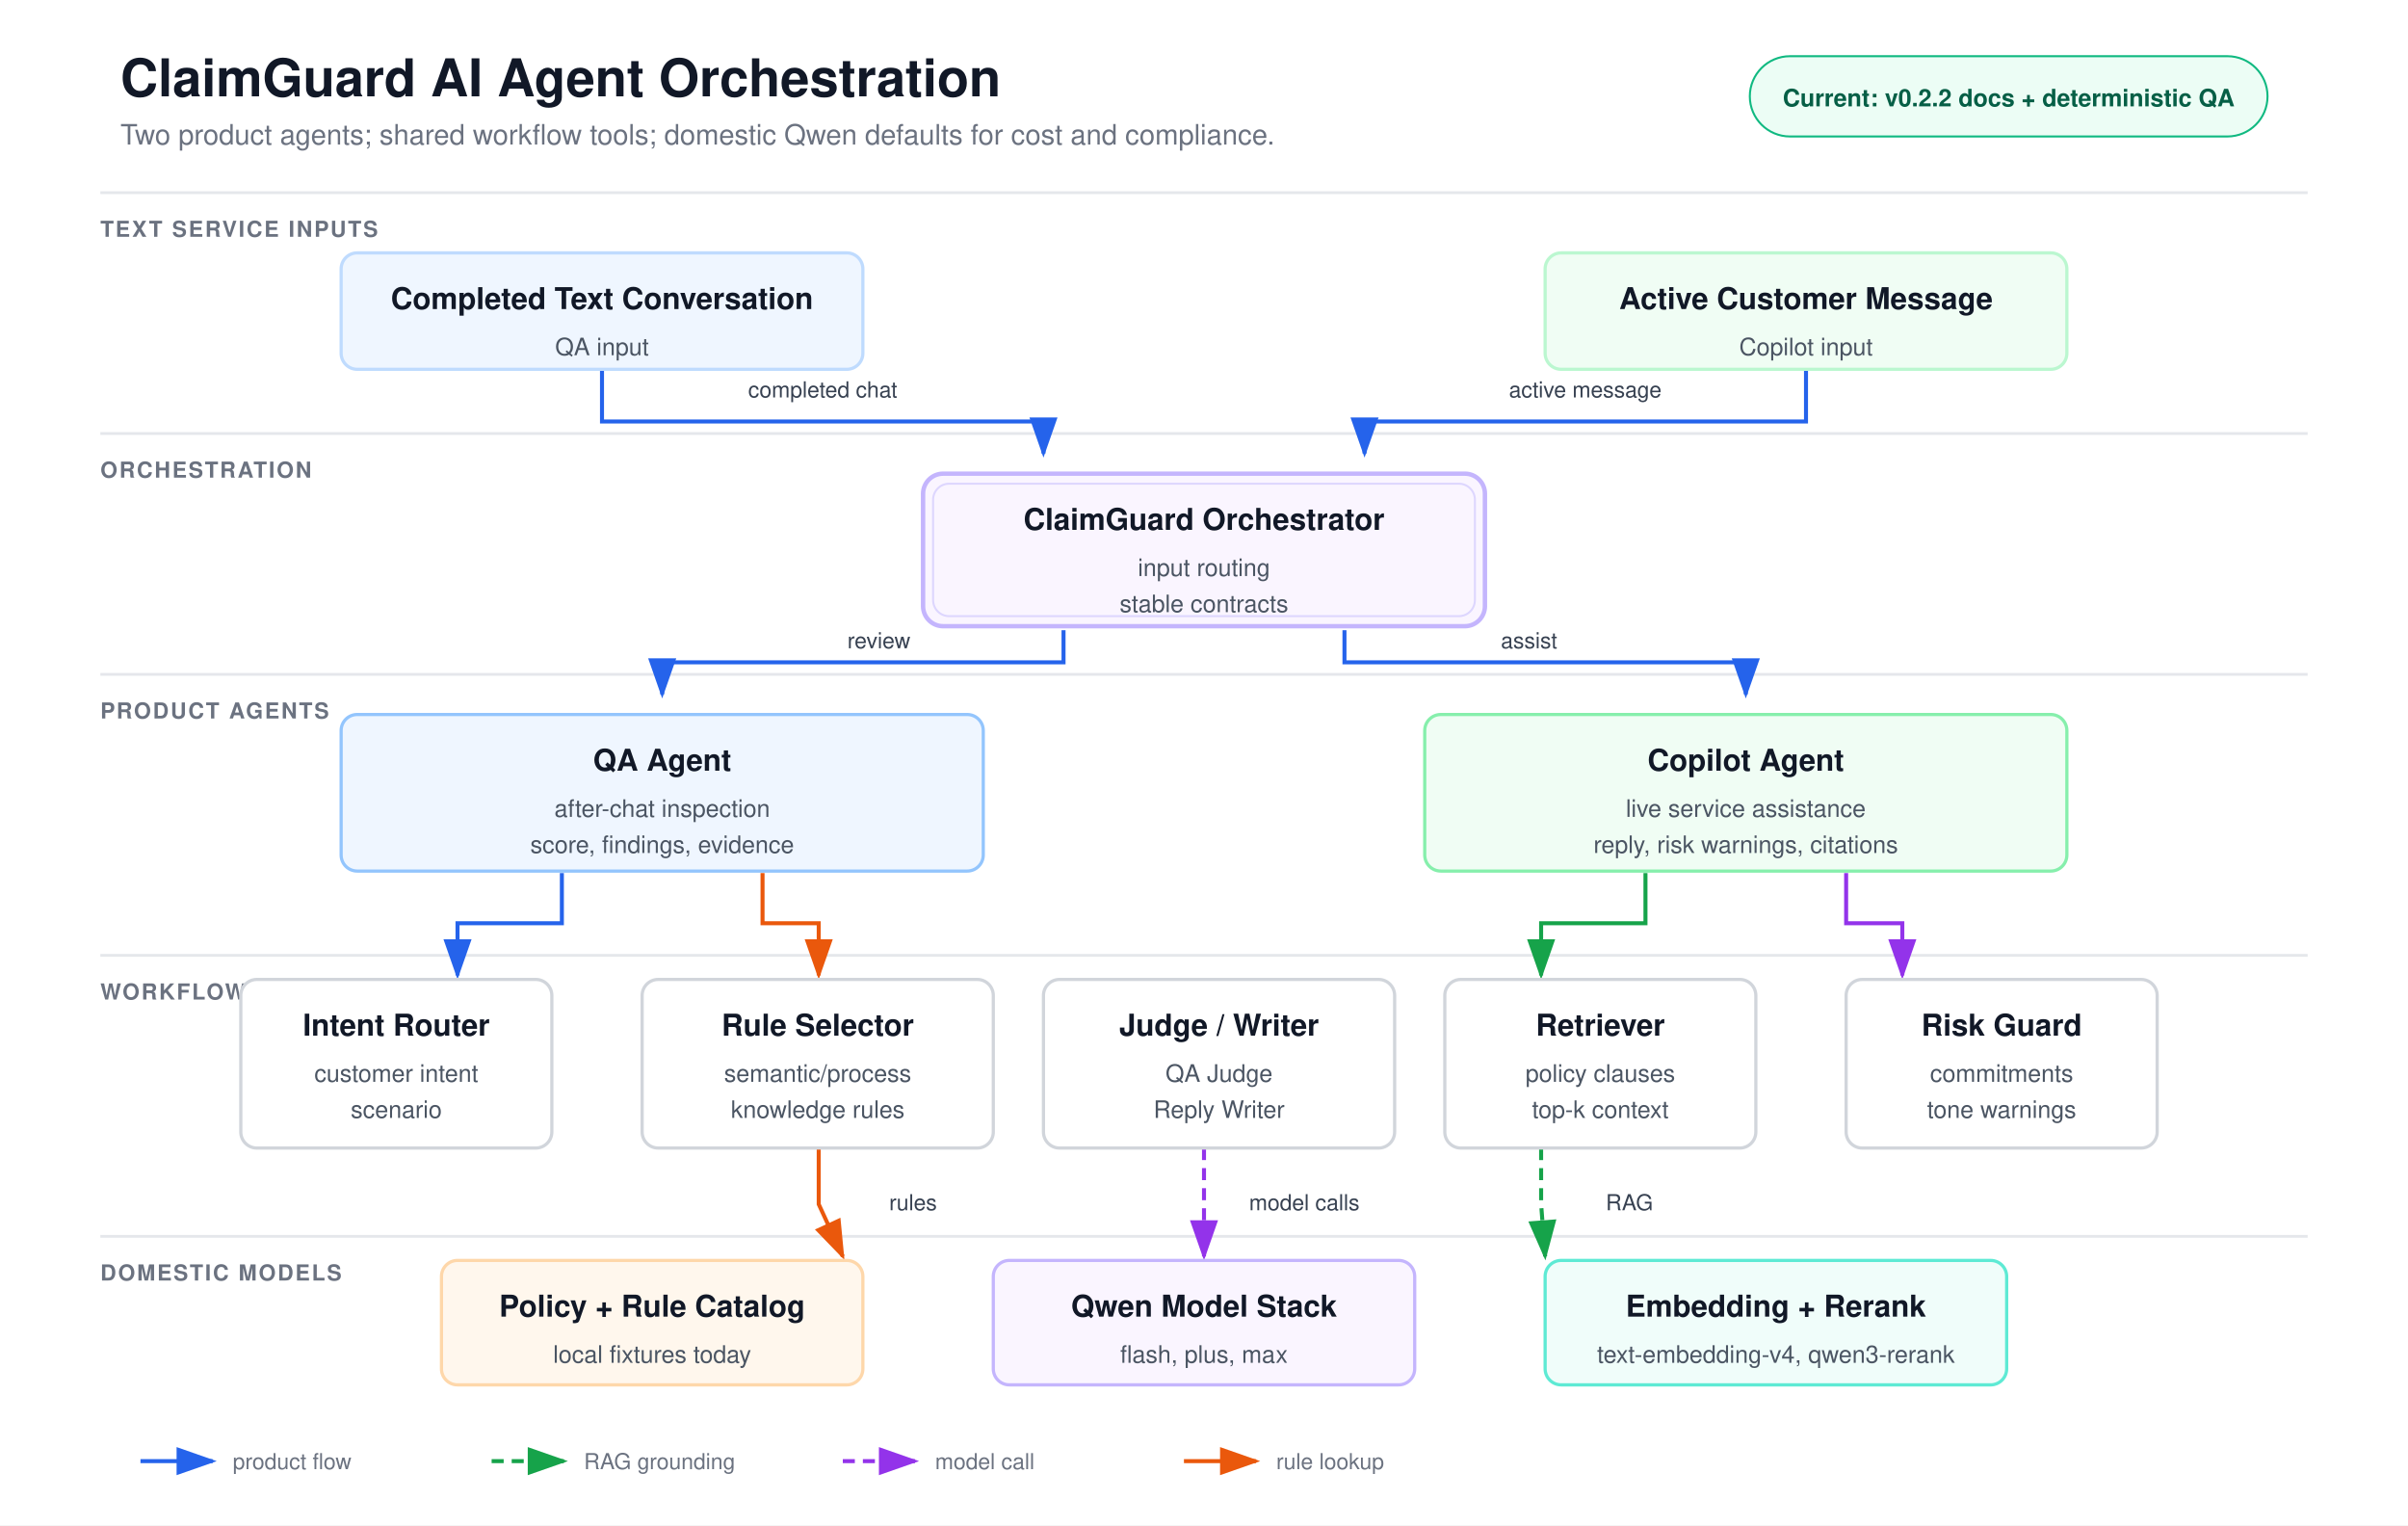
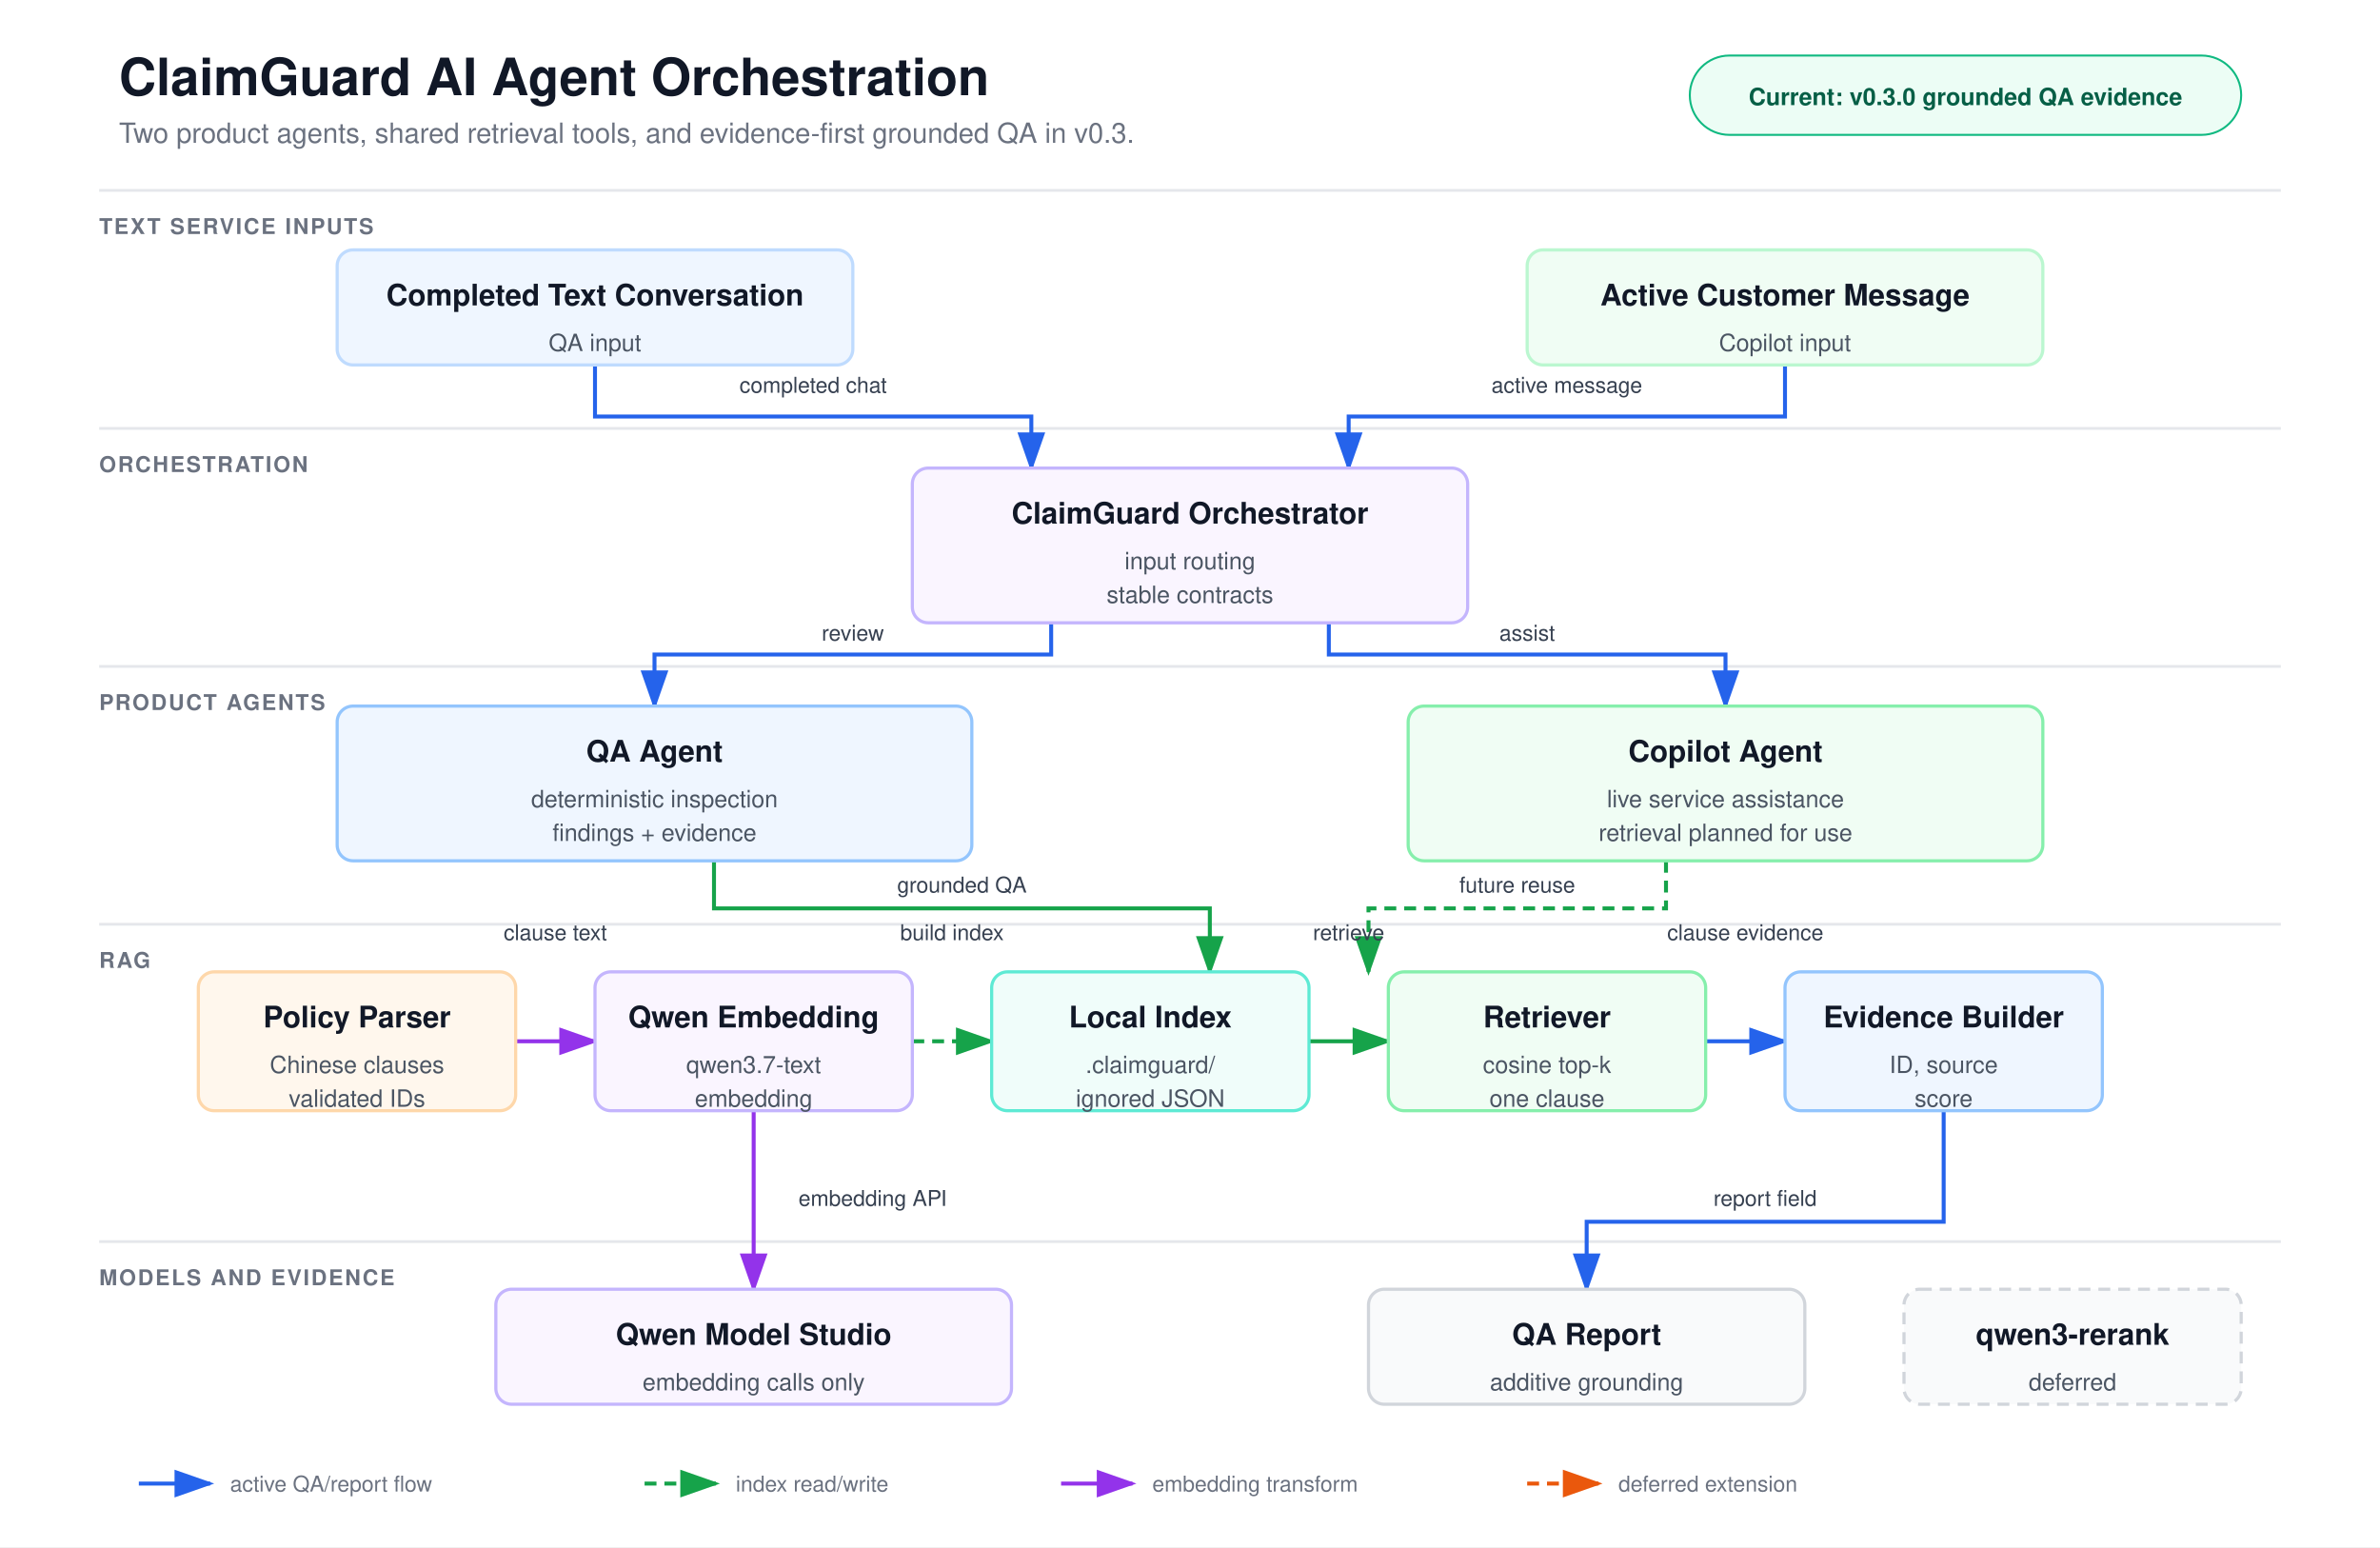
- <svg xmlns="http://www.w3.org/2000/svg" viewBox="0 0 1200 760" width="1200" height="760" role="img" aria-labelledby="title desc">
+ <svg xmlns="http://www.w3.org/2000/svg" viewBox="0 0 1200 780" width="1200" height="780" role="img" aria-labelledby="title desc">
  <style>
    text { font-family: 'Helvetica Neue', Helvetica, Arial, 'PingFang SC', 'Microsoft YaHei', sans-serif; }
    .title { fill: #111827; font-size: 26px; font-weight: 700; }
    .subtitle { fill: #6b7280; font-size: 14px; }
-     .layer-label { fill: #6b7280; font-size: 11px; font-weight: 700; letter-spacing: .08em; }
+     .layer { fill: #6b7280; font-size: 11px; font-weight: 700; letter-spacing: .08em; }
    .node-title { fill: #111827; font-size: 15px; font-weight: 700; }
    .node-sub { fill: #4b5563; font-size: 12px; }
    .small { fill: #6b7280; font-size: 11px; }
    .edge-label { fill: #374151; font-size: 11px; }
-     .badge-text { fill: #065f46; font-size: 12px; font-weight: 700; }
+     .badge { fill: #065f46; font-size: 12px; font-weight: 700; }
  </style>
  <defs>
    <marker id="arrow-blue" markerWidth="10" markerHeight="7" refX="9" refY="3.5" orient="auto">
      <polygon points="0 0, 10 3.5, 0 7" fill="#2563eb" />
    </marker>
    <marker id="arrow-green" markerWidth="10" markerHeight="7" refX="9" refY="3.5" orient="auto">
      <polygon points="0 0, 10 3.5, 0 7" fill="#16a34a" />
    </marker>
    <marker id="arrow-purple" markerWidth="10" markerHeight="7" refX="9" refY="3.5" orient="auto">
      <polygon points="0 0, 10 3.5, 0 7" fill="#9333ea" />
    </marker>
    <marker id="arrow-orange" markerWidth="10" markerHeight="7" refX="9" refY="3.5" orient="auto">
      <polygon points="0 0, 10 3.5, 0 7" fill="#ea580c" />
    </marker>
  </defs>
  <g data-graph-role="background">
-     <rect width="1200" height="760" fill="#ffffff" />
+     <rect width="1200" height="780" fill="#ffffff" />
+   </g>
+   <g data-graph-role="background">
    <line x1="50" y1="96" x2="1150" y2="96" stroke="#e5e7eb" stroke-width="1.4" />
-     <text x="50" y="118" class="layer-label">TEXT SERVICE INPUTS</text>
+     <text x="50" y="118" class="layer">TEXT SERVICE INPUTS</text>
+   </g>
+   <g data-graph-role="background">
    <line x1="50" y1="216" x2="1150" y2="216" stroke="#e5e7eb" stroke-width="1.4" />
-     <text x="50" y="238" class="layer-label">ORCHESTRATION</text>
+     <text x="50" y="238" class="layer">ORCHESTRATION</text>
+   </g>
+   <g data-graph-role="background">
    <line x1="50" y1="336" x2="1150" y2="336" stroke="#e5e7eb" stroke-width="1.4" />
-     <text x="50" y="358" class="layer-label">PRODUCT AGENTS</text>
-     <line x1="50" y1="476" x2="1150" y2="476" stroke="#e5e7eb" stroke-width="1.4" />
-     <text x="50" y="498" class="layer-label">WORKFLOW NODES</text>
-     <line x1="50" y1="616" x2="1150" y2="616" stroke="#e5e7eb" stroke-width="1.4" />
-     <text x="50" y="638" class="layer-label">DOMESTIC MODELS</text>
+     <text x="50" y="358" class="layer">PRODUCT AGENTS</text>
+   </g>
+   <g data-graph-role="background">
+     <line x1="50" y1="466" x2="1150" y2="466" stroke="#e5e7eb" stroke-width="1.4" />
+     <text x="50" y="488" class="layer">RAG</text>
+   </g>
+   <g data-graph-role="background">
+     <line x1="50" y1="626" x2="1150" y2="626" stroke="#e5e7eb" stroke-width="1.4" />
+     <text x="50" y="648" class="layer">MODELS AND EVIDENCE</text>
  </g>
  <g data-graph-role="label">
    <text x="60" y="48" class="title">ClaimGuard AI Agent Orchestration</text>
-     <text x="60" y="72" class="subtitle">Two product agents; shared workflow tools; domestic Qwen defaults for cost and compliance.</text>
-     <rect x="872" y="28" width="258" height="40" rx="20" fill="#ecfdf5" stroke="#10b981" />
-     <text x="1001" y="53" text-anchor="middle" class="badge-text">Current: v0.2.2 docs + deterministic QA</text>
+     <text x="60" y="72" class="subtitle">Two product agents, shared retrieval tools, and evidence-first grounded QA in v0.3.</text>
+     <rect x="852" y="28" width="278" height="40" rx="20" fill="#ecfdf5" stroke="#10b981" />
+     <text x="991" y="53" text-anchor="middle" class="badge">Current: v0.3.0 grounded QA evidence</text>
  </g>
-   <path data-graph-role="edge" data-source="completed_chat" data-target="orchestrator" d="M 300,184 L 300,210 L 520,210 L 520,226" fill="none" stroke="#2563eb" stroke-width="2" marker-end="url(#arrow-blue)" />
+   <path data-graph-role="edge" data-source="completed" data-target="orchestrator" d="M 300,184 L 300,210 L 520,210 L 520,236" fill="none" stroke="#2563eb" stroke-width="2" marker-end="url(#arrow-blue)" />
  <text data-graph-role="label" x="410" y="198" text-anchor="middle" class="edge-label">completed chat</text>
-   <path data-graph-role="edge" data-source="active_message" data-target="orchestrator" d="M 900,184 L 900,210 L 680,210 L 680,226" fill="none" stroke="#2563eb" stroke-width="2" marker-end="url(#arrow-blue)" />
+   <path data-graph-role="edge" data-source="active" data-target="orchestrator" d="M 900,184 L 900,210 L 680,210 L 680,236" fill="none" stroke="#2563eb" stroke-width="2" marker-end="url(#arrow-blue)" />
  <text data-graph-role="label" x="790" y="198" text-anchor="middle" class="edge-label">active message</text>
-   <path data-graph-role="edge" data-source="orchestrator" data-target="qa_agent" d="M 530,314 L 530,330 L 330,330 L 330,346" fill="none" stroke="#2563eb" stroke-width="2" marker-end="url(#arrow-blue)" />
-   <text data-graph-role="label" x="438" y="323" text-anchor="middle" class="edge-label">review</text>
-   <path data-graph-role="edge" data-source="orchestrator" data-target="copilot_agent" d="M 670,314 L 670,330 L 870,330 L 870,346" fill="none" stroke="#2563eb" stroke-width="2" marker-end="url(#arrow-blue)" />
-   <text data-graph-role="label" x="762" y="323" text-anchor="middle" class="edge-label">assist</text>
-   <path data-graph-role="edge" data-source="qa_agent" data-target="intent_router" d="M 280,435 L 280,460 L 228,460 L 228,486" fill="none" stroke="#2563eb" stroke-width="2" marker-end="url(#arrow-blue)" />
-   <path data-graph-role="edge" data-source="qa_agent" data-target="rule_selector" d="M 380,435 L 380,460 L 408,460 L 408,486" fill="none" stroke="#ea580c" stroke-width="2" marker-end="url(#arrow-orange)" />
-   <path data-graph-role="edge" data-source="copilot_agent" data-target="retriever" d="M 820,435 L 820,460 L 768,460 L 768,486" fill="none" stroke="#16a34a" stroke-width="2" marker-end="url(#arrow-green)" />
-   <path data-graph-role="edge" data-source="copilot_agent" data-target="risk_guard" d="M 920,435 L 920,460 L 948,460 L 948,486" fill="none" stroke="#9333ea" stroke-width="2" marker-end="url(#arrow-purple)" />
-   <path data-graph-role="edge" data-source="judge_writer" data-target="qwen_models" d="M 600,572 L 600,600 L 600,626" fill="none" stroke="#9333ea" stroke-width="2" stroke-dasharray="6 4" marker-end="url(#arrow-purple)" />
-   <text data-graph-role="label" x="650" y="603" text-anchor="middle" class="edge-label">model calls</text>
-   <path data-graph-role="edge" data-source="retriever" data-target="embedding_rerank" d="M 768,572 L 768,600 L 770,626" fill="none" stroke="#16a34a" stroke-width="2" stroke-dasharray="6 4" marker-end="url(#arrow-green)" />
-   <text data-graph-role="label" x="812" y="603" text-anchor="middle" class="edge-label">RAG</text>
-   <path data-graph-role="edge" data-source="rule_selector" data-target="policy_rules" d="M 408,572 L 408,600 L 420,626" fill="none" stroke="#ea580c" stroke-width="2" marker-end="url(#arrow-orange)" />
-   <text data-graph-role="label" x="455" y="603" text-anchor="middle" class="edge-label">rules</text>
-   <g data-graph-role="node" data-node-id="completed_chat">
+   <path data-graph-role="edge" data-source="orchestrator" data-target="qa" d="M 530,314 L 530,330 L 330,330 L 330,356" fill="none" stroke="#2563eb" stroke-width="2" marker-end="url(#arrow-blue)" />
+   <text data-graph-role="label" x="430" y="323" text-anchor="middle" class="edge-label">review</text>
+   <path data-graph-role="edge" data-source="orchestrator" data-target="copilot" d="M 670,314 L 670,330 L 870,330 L 870,356" fill="none" stroke="#2563eb" stroke-width="2" marker-end="url(#arrow-blue)" />
+   <text data-graph-role="label" x="770" y="323" text-anchor="middle" class="edge-label">assist</text>
+   <path data-graph-role="edge" data-source="qa" data-target="retriever" d="M 360,434 L 360,458 L 610,458 L 610,490" fill="none" stroke="#16a34a" stroke-width="2" marker-end="url(#arrow-green)" />
+   <text data-graph-role="label" x="485" y="450" text-anchor="middle" class="edge-label">grounded QA</text>
+   <path data-graph-role="edge" data-source="copilot" data-target="retriever" d="M 840,434 L 840,458 L 690,458 L 690,490" fill="none" stroke="#16a34a" stroke-width="2" stroke-dasharray="6 4" marker-end="url(#arrow-green)" />
+   <text data-graph-role="label" x="765" y="450" text-anchor="middle" class="edge-label">future reuse</text>
+   <path data-graph-role="edge" data-source="parser" data-target="embedding" d="M 260,525 L 300,525" fill="none" stroke="#9333ea" stroke-width="2" marker-end="url(#arrow-purple)" />
+   <text data-graph-role="label" x="280" y="474" text-anchor="middle" class="edge-label">clause text</text>
+   <path data-graph-role="edge" data-source="embedding" data-target="index" d="M 460,525 L 500,525" fill="none" stroke="#16a34a" stroke-width="2" stroke-dasharray="6 4" marker-end="url(#arrow-green)" />
+   <text data-graph-role="label" x="480" y="474" text-anchor="middle" class="edge-label">build index</text>
+   <path data-graph-role="edge" data-source="index" data-target="retriever" d="M 660,525 L 700,525" fill="none" stroke="#16a34a" stroke-width="2" marker-end="url(#arrow-green)" />
+   <text data-graph-role="label" x="680" y="474" text-anchor="middle" class="edge-label">retrieve</text>
+   <path data-graph-role="edge" data-source="retriever" data-target="evidence" d="M 860,525 L 900,525" fill="none" stroke="#2563eb" stroke-width="2" marker-end="url(#arrow-blue)" />
+   <text data-graph-role="label" x="880" y="474" text-anchor="middle" class="edge-label">clause evidence</text>
+   <path data-graph-role="edge" data-source="embedding" data-target="model" d="M 380,560 L 380,616 L 380,650" fill="none" stroke="#9333ea" stroke-width="2" marker-end="url(#arrow-purple)" />
+   <text data-graph-role="label" x="440" y="608" text-anchor="middle" class="edge-label">embedding API</text>
+   <path data-graph-role="edge" data-source="evidence" data-target="report" d="M 980,560 L 980,616 L 800,616 L 800,650" fill="none" stroke="#2563eb" stroke-width="2" marker-end="url(#arrow-blue)" />
+   <text data-graph-role="label" x="890" y="608" text-anchor="middle" class="edge-label">report field</text>
+   <g data-graph-role="node" data-node-id="completed" data-graph-bounds="170 126 430 184">
    <rect x="170" y="126" width="260" height="58" rx="8" fill="#eff6ff" stroke="#bfdbfe" stroke-width="1.6" />
    <text x="300.0" y="154" text-anchor="middle" class="node-title">Completed Text Conversation</text>
    <text x="300.0" y="177" text-anchor="middle" class="node-sub">QA input</text>
  </g>
-   <g data-graph-role="node" data-node-id="active_message">
+   <g data-graph-role="node" data-node-id="active" data-graph-bounds="770 126 1030 184">
    <rect x="770" y="126" width="260" height="58" rx="8" fill="#f0fdf4" stroke="#bbf7d0" stroke-width="1.6" />
    <text x="900.0" y="154" text-anchor="middle" class="node-title">Active Customer Message</text>
    <text x="900.0" y="177" text-anchor="middle" class="node-sub">Copilot input</text>
  </g>
-   <g data-graph-role="node" data-node-id="orchestrator">
-     <rect x="460" y="236" width="280" height="76" rx="10" fill="#faf5ff" stroke="#c4b5fd" stroke-width="2.2" />
-     <rect x="465" y="241" width="270" height="66" rx="8" fill="none" stroke="#ddd6fe" stroke-width="1" />
-     <text x="600" y="264" text-anchor="middle" class="node-title">ClaimGuard Orchestrator</text>
-     <text x="600" y="287" text-anchor="middle" class="node-sub">input routing</text>
-     <text x="600" y="305" text-anchor="middle" class="node-sub">stable contracts</text>
+   <g data-graph-role="node" data-node-id="orchestrator" data-graph-bounds="460 236 740 314">
+     <rect x="460" y="236" width="280" height="78" rx="8" fill="#faf5ff" stroke="#c4b5fd" stroke-width="1.6" />
+     <text x="600.0" y="264" text-anchor="middle" class="node-title">ClaimGuard Orchestrator</text>
+     <text x="600.0" y="287" text-anchor="middle" class="node-sub">input routing</text>
+     <text x="600.0" y="304" text-anchor="middle" class="node-sub">stable contracts</text>
  </g>
-   <g data-graph-role="node" data-node-id="qa_agent">
+   <g data-graph-role="node" data-node-id="qa" data-graph-bounds="170 356 490 434">
    <rect x="170" y="356" width="320" height="78" rx="8" fill="#eff6ff" stroke="#93c5fd" stroke-width="1.6" />
    <text x="330.0" y="384" text-anchor="middle" class="node-title">QA Agent</text>
-     <text x="330.0" y="407" text-anchor="middle" class="node-sub">after-chat inspection</text>
-     <text x="330.0" y="425" text-anchor="middle" class="node-sub">score, findings, evidence</text>
+     <text x="330.0" y="407" text-anchor="middle" class="node-sub">deterministic inspection</text>
+     <text x="330.0" y="424" text-anchor="middle" class="node-sub">findings + evidence</text>
  </g>
-   <g data-graph-role="node" data-node-id="copilot_agent">
+   <g data-graph-role="node" data-node-id="copilot" data-graph-bounds="710 356 1030 434">
    <rect x="710" y="356" width="320" height="78" rx="8" fill="#f0fdf4" stroke="#86efac" stroke-width="1.6" />
    <text x="870.0" y="384" text-anchor="middle" class="node-title">Copilot Agent</text>
    <text x="870.0" y="407" text-anchor="middle" class="node-sub">live service assistance</text>
-     <text x="870.0" y="425" text-anchor="middle" class="node-sub">reply, risk warnings, citations</text>
+     <text x="870.0" y="424" text-anchor="middle" class="node-sub">retrieval planned for use</text>
  </g>
-   <g data-graph-role="node" data-node-id="intent_router">
-     <rect x="120" y="488" width="155" height="84" rx="8" fill="#ffffff" stroke="#d1d5db" stroke-width="1.6" />
-     <text x="197.5" y="516" text-anchor="middle" class="node-title">Intent Router</text>
-     <text x="197.5" y="539" text-anchor="middle" class="node-sub">customer intent</text>
-     <text x="197.5" y="557" text-anchor="middle" class="node-sub">scenario</text>
+   <g data-graph-role="node" data-node-id="parser" data-graph-bounds="100 490 260 560">
+     <rect x="100" y="490" width="160" height="70" rx="8" fill="#fff7ed" stroke="#fed7aa" stroke-width="1.6" />
+     <text x="180.0" y="518" text-anchor="middle" class="node-title">Policy Parser</text>
+     <text x="180.0" y="541" text-anchor="middle" class="node-sub">Chinese clauses</text>
+     <text x="180.0" y="558" text-anchor="middle" class="node-sub">validated IDs</text>
  </g>
-   <g data-graph-role="node" data-node-id="rule_selector">
-     <rect x="320" y="488" width="175" height="84" rx="8" fill="#ffffff" stroke="#d1d5db" stroke-width="1.6" />
-     <text x="407.5" y="516" text-anchor="middle" class="node-title">Rule Selector</text>
-     <text x="407.5" y="539" text-anchor="middle" class="node-sub">semantic/process</text>
-     <text x="407.5" y="557" text-anchor="middle" class="node-sub">knowledge rules</text>
+   <g data-graph-role="node" data-node-id="embedding" data-graph-bounds="300 490 460 560">
+     <rect x="300" y="490" width="160" height="70" rx="8" fill="#faf5ff" stroke="#c4b5fd" stroke-width="1.6" />
+     <text x="380.0" y="518" text-anchor="middle" class="node-title">Qwen Embedding</text>
+     <text x="380.0" y="541" text-anchor="middle" class="node-sub">qwen3.7-text</text>
+     <text x="380.0" y="558" text-anchor="middle" class="node-sub">embedding</text>
  </g>
-   <g data-graph-role="node" data-node-id="judge_writer">
-     <rect x="520" y="488" width="175" height="84" rx="8" fill="#ffffff" stroke="#d1d5db" stroke-width="1.6" />
-     <text x="607.5" y="516" text-anchor="middle" class="node-title">Judge / Writer</text>
-     <text x="607.5" y="539" text-anchor="middle" class="node-sub">QA Judge</text>
-     <text x="607.5" y="557" text-anchor="middle" class="node-sub">Reply Writer</text>
+   <g data-graph-role="node" data-node-id="index" data-graph-bounds="500 490 660 560">
+     <rect x="500" y="490" width="160" height="70" rx="8" fill="#f0fdfa" stroke="#5eead4" stroke-width="1.6" />
+     <text x="580.0" y="518" text-anchor="middle" class="node-title">Local Index</text>
+     <text x="580.0" y="541" text-anchor="middle" class="node-sub">.claimguard/</text>
+     <text x="580.0" y="558" text-anchor="middle" class="node-sub">ignored JSON</text>
  </g>
-   <g data-graph-role="node" data-node-id="retriever">
-     <rect x="720" y="488" width="155" height="84" rx="8" fill="#ffffff" stroke="#d1d5db" stroke-width="1.6" />
-     <text x="797.5" y="516" text-anchor="middle" class="node-title">Retriever</text>
-     <text x="797.5" y="539" text-anchor="middle" class="node-sub">policy clauses</text>
-     <text x="797.5" y="557" text-anchor="middle" class="node-sub">top-k context</text>
+   <g data-graph-role="node" data-node-id="retriever" data-graph-bounds="700 490 860 560">
+     <rect x="700" y="490" width="160" height="70" rx="8" fill="#f0fdf4" stroke="#86efac" stroke-width="1.6" />
+     <text x="780.0" y="518" text-anchor="middle" class="node-title">Retriever</text>
+     <text x="780.0" y="541" text-anchor="middle" class="node-sub">cosine top-k</text>
+     <text x="780.0" y="558" text-anchor="middle" class="node-sub">one clause</text>
  </g>
-   <g data-graph-role="node" data-node-id="risk_guard">
-     <rect x="920" y="488" width="155" height="84" rx="8" fill="#ffffff" stroke="#d1d5db" stroke-width="1.6" />
-     <text x="997.5" y="516" text-anchor="middle" class="node-title">Risk Guard</text>
-     <text x="997.5" y="539" text-anchor="middle" class="node-sub">commitments</text>
-     <text x="997.5" y="557" text-anchor="middle" class="node-sub">tone warnings</text>
+   <g data-graph-role="node" data-node-id="evidence" data-graph-bounds="900 490 1060 560">
+     <rect x="900" y="490" width="160" height="70" rx="8" fill="#eff6ff" stroke="#93c5fd" stroke-width="1.6" />
+     <text x="980.0" y="518" text-anchor="middle" class="node-title">Evidence Builder</text>
+     <text x="980.0" y="541" text-anchor="middle" class="node-sub">ID, source</text>
+     <text x="980.0" y="558" text-anchor="middle" class="node-sub">score</text>
  </g>
-   <g data-graph-role="node" data-node-id="policy_rules">
-     <rect x="220" y="628" width="210" height="62" rx="8" fill="#fff7ed" stroke="#fed7aa" stroke-width="1.6" />
-     <text x="325.0" y="656" text-anchor="middle" class="node-title">Policy + Rule Catalog</text>
-     <text x="325.0" y="679" text-anchor="middle" class="node-sub">local fixtures today</text>
+   <g data-graph-role="node" data-node-id="model" data-graph-bounds="250 650 510 708">
+     <rect x="250" y="650" width="260" height="58" rx="8" fill="#faf5ff" stroke="#c4b5fd" stroke-width="1.6" />
+     <text x="380.0" y="678" text-anchor="middle" class="node-title">Qwen Model Studio</text>
+     <text x="380.0" y="701" text-anchor="middle" class="node-sub">embedding calls only</text>
  </g>
-   <g data-graph-role="node" data-node-id="qwen_models">
-     <rect x="495" y="628" width="210" height="62" rx="8" fill="#faf5ff" stroke="#c4b5fd" stroke-width="1.6" />
-     <text x="600.0" y="656" text-anchor="middle" class="node-title">Qwen Model Stack</text>
-     <text x="600.0" y="679" text-anchor="middle" class="node-sub">flash, plus, max</text>
+   <g data-graph-role="node" data-node-id="report" data-graph-bounds="690 650 910 708">
+     <rect x="690" y="650" width="220" height="58" rx="8" fill="#f9fafb" stroke="#d1d5db" stroke-width="1.6" />
+     <text x="800.0" y="678" text-anchor="middle" class="node-title">QA Report</text>
+     <text x="800.0" y="701" text-anchor="middle" class="node-sub">additive grounding</text>
  </g>
-   <g data-graph-role="node" data-node-id="embedding_rerank">
-     <rect x="770" y="628" width="230" height="62" rx="8" fill="#f0fdfa" stroke="#5eead4" stroke-width="1.6" />
-     <text x="885.0" y="656" text-anchor="middle" class="node-title">Embedding + Rerank</text>
-     <text x="885.0" y="679" text-anchor="middle" class="node-sub">text-embedding-v4, qwen3-rerank</text>
+   <g data-graph-role="node" data-node-id="rerank" data-graph-bounds="960 650 1130 708">
+     <rect x="960" y="650" width="170" height="58" rx="8" fill="#f9fafb" stroke="#d1d5db" stroke-width="1.6" stroke-dasharray="6 4" />
+     <text x="1045.0" y="678" text-anchor="middle" class="node-title">qwen3-rerank</text>
+     <text x="1045.0" y="701" text-anchor="middle" class="node-sub">deferred</text>
  </g>
-   <g data-graph-role="legend" transform="translate(70,720)">
+   <g data-graph-role="legend" transform="translate(70,740)">
    <line x1="0" y1="8" x2="36" y2="8" stroke="#2563eb" stroke-width="2" marker-end="url(#arrow-blue)" />
-     <text x="46" y="12" class="small">product flow</text>
-     <line x1="175" y1="8" x2="211" y2="8" stroke="#16a34a" stroke-width="2" stroke-dasharray="6 4" marker-end="url(#arrow-green)" />
-     <text x="221" y="12" class="small">RAG grounding</text>
-     <line x1="350" y1="8" x2="386" y2="8" stroke="#9333ea" stroke-width="2" stroke-dasharray="6 4" marker-end="url(#arrow-purple)" />
-     <text x="396" y="12" class="small">model call</text>
-     <line x1="520" y1="8" x2="556" y2="8" stroke="#ea580c" stroke-width="2" marker-end="url(#arrow-orange)" />
-     <text x="566" y="12" class="small">rule lookup</text>
+     <text x="46" y="12" class="small">active QA/report flow</text>
+     <line x1="255" y1="8" x2="291" y2="8" stroke="#16a34a" stroke-width="2" stroke-dasharray="6 4" marker-end="url(#arrow-green)" />
+     <text x="301" y="12" class="small">index read/write</text>
+     <line x1="465" y1="8" x2="501" y2="8" stroke="#9333ea" stroke-width="2" marker-end="url(#arrow-purple)" />
+     <text x="511" y="12" class="small">embedding transform</text>
+     <line x1="700" y1="8" x2="736" y2="8" stroke="#ea580c" stroke-width="2" stroke-dasharray="6 4" marker-end="url(#arrow-orange)" />
+     <text x="746" y="12" class="small">deferred extension</text>
  </g>
</svg>
